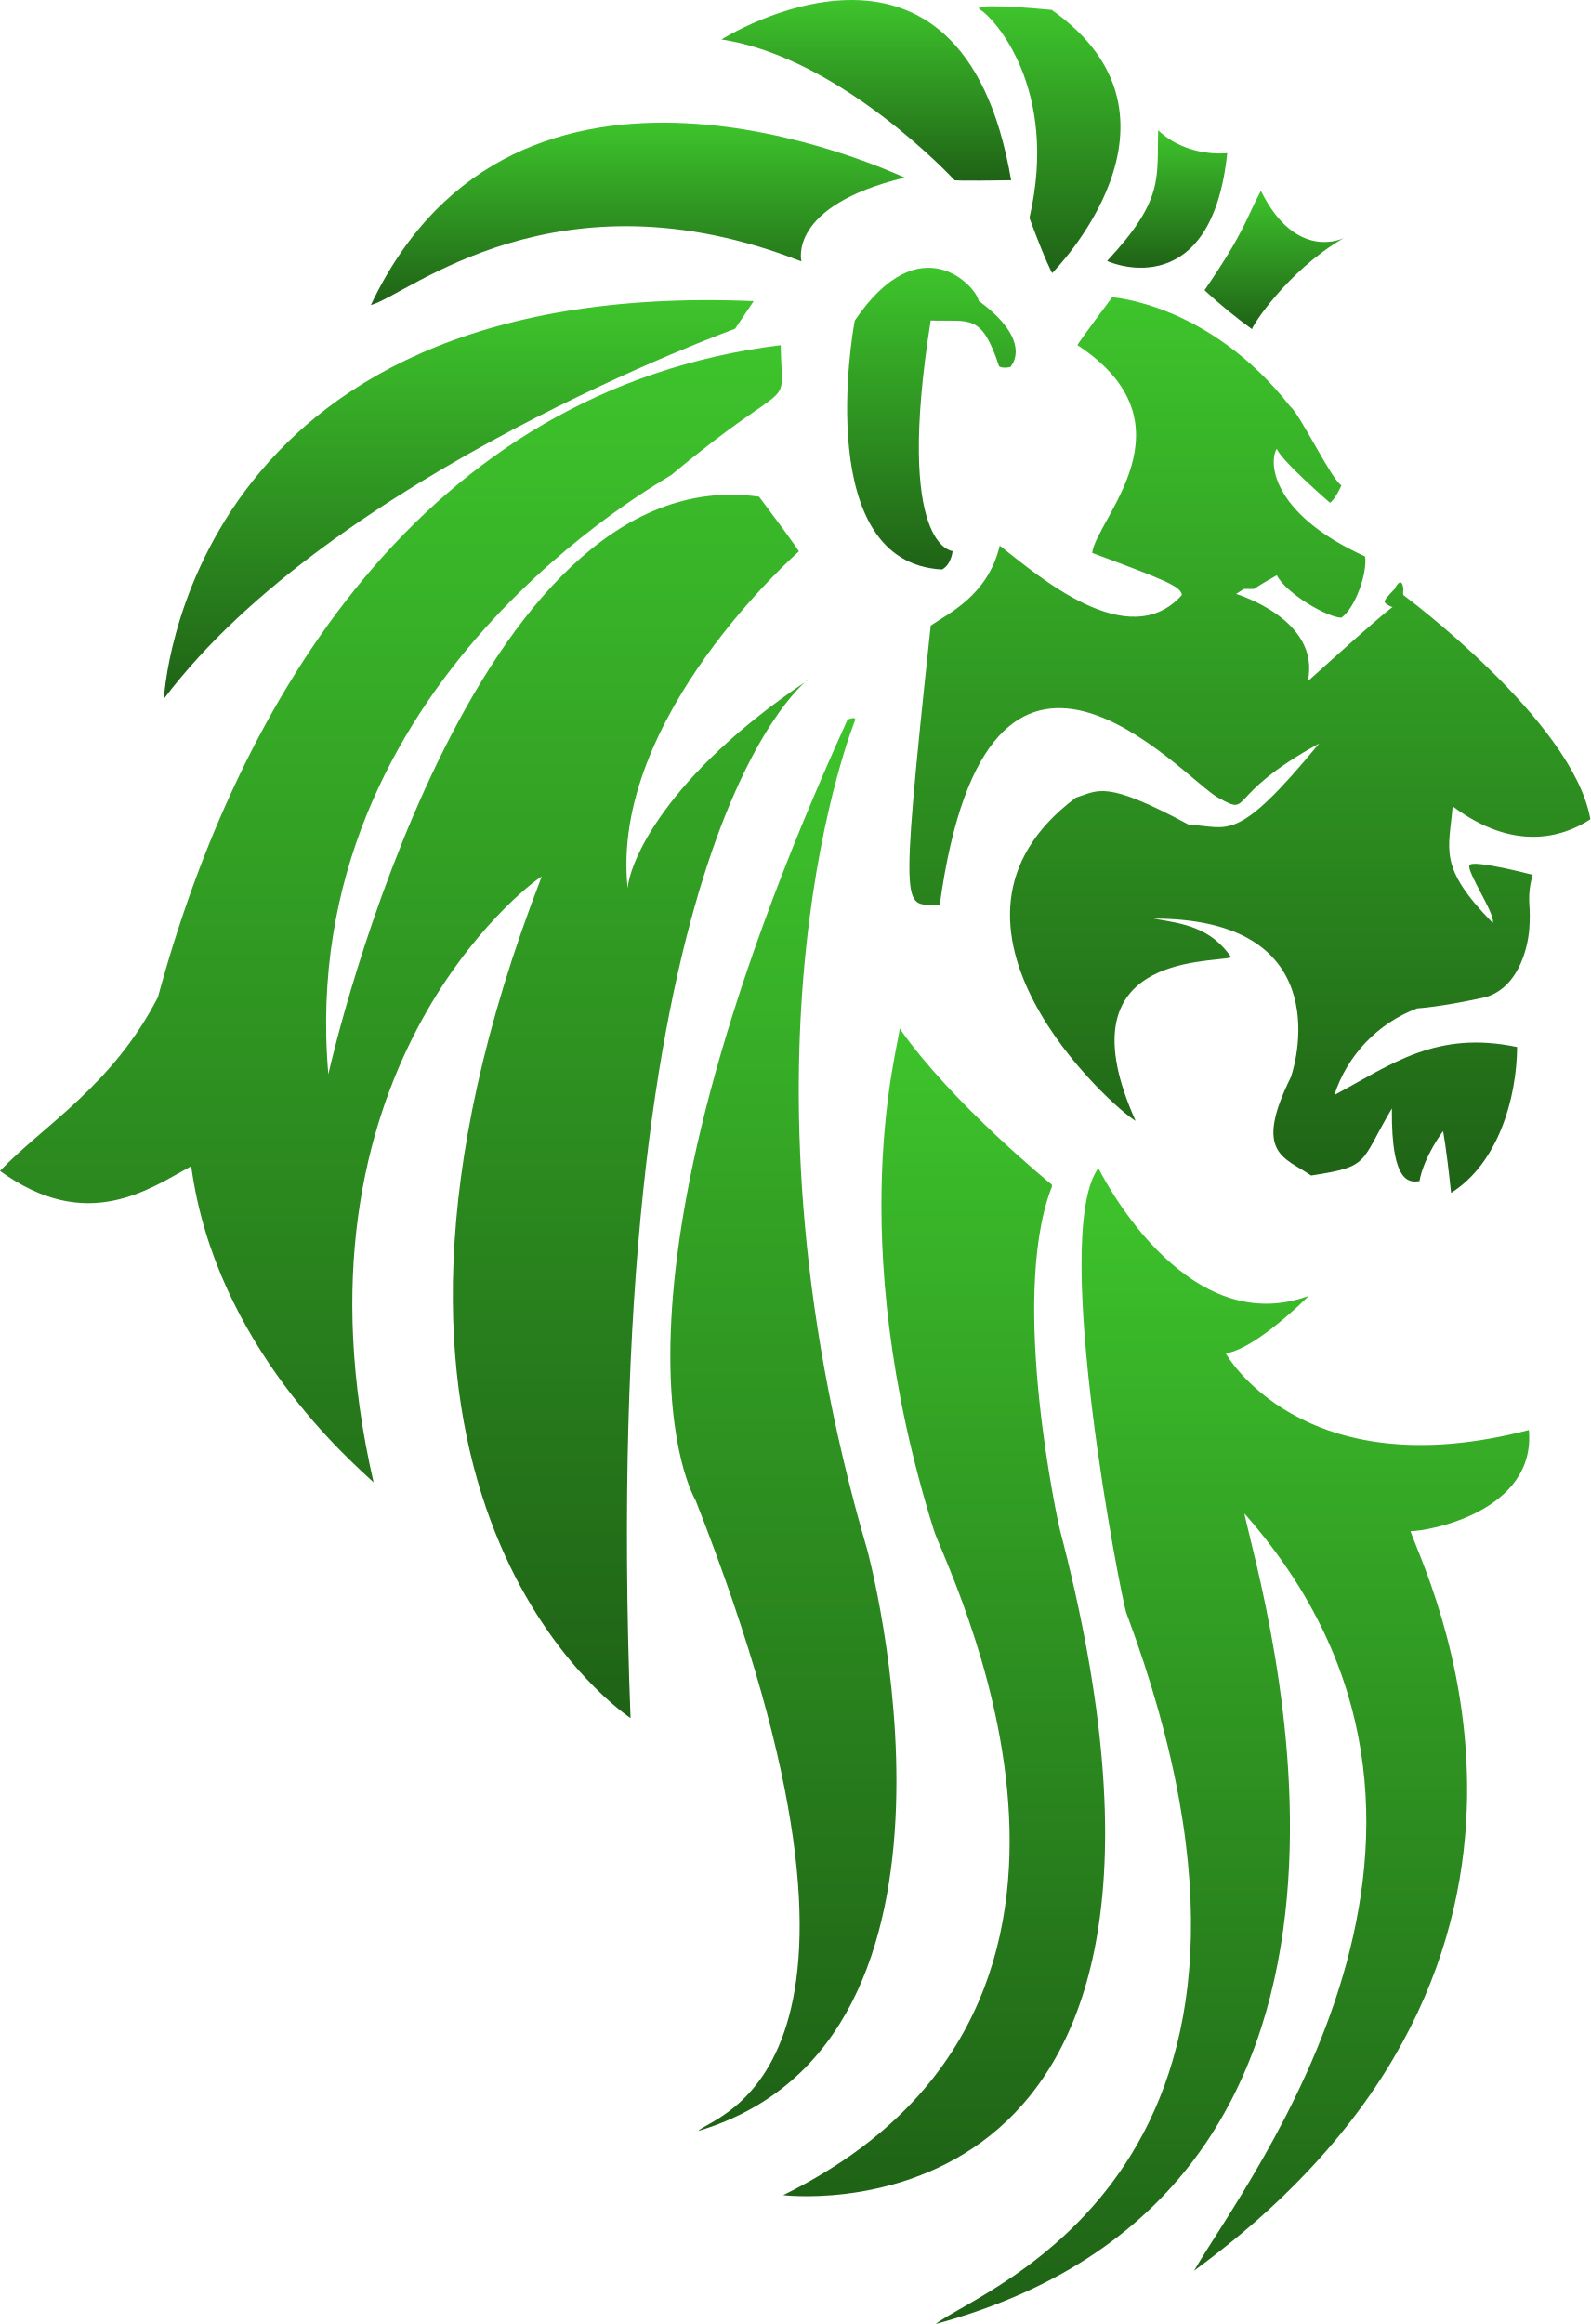
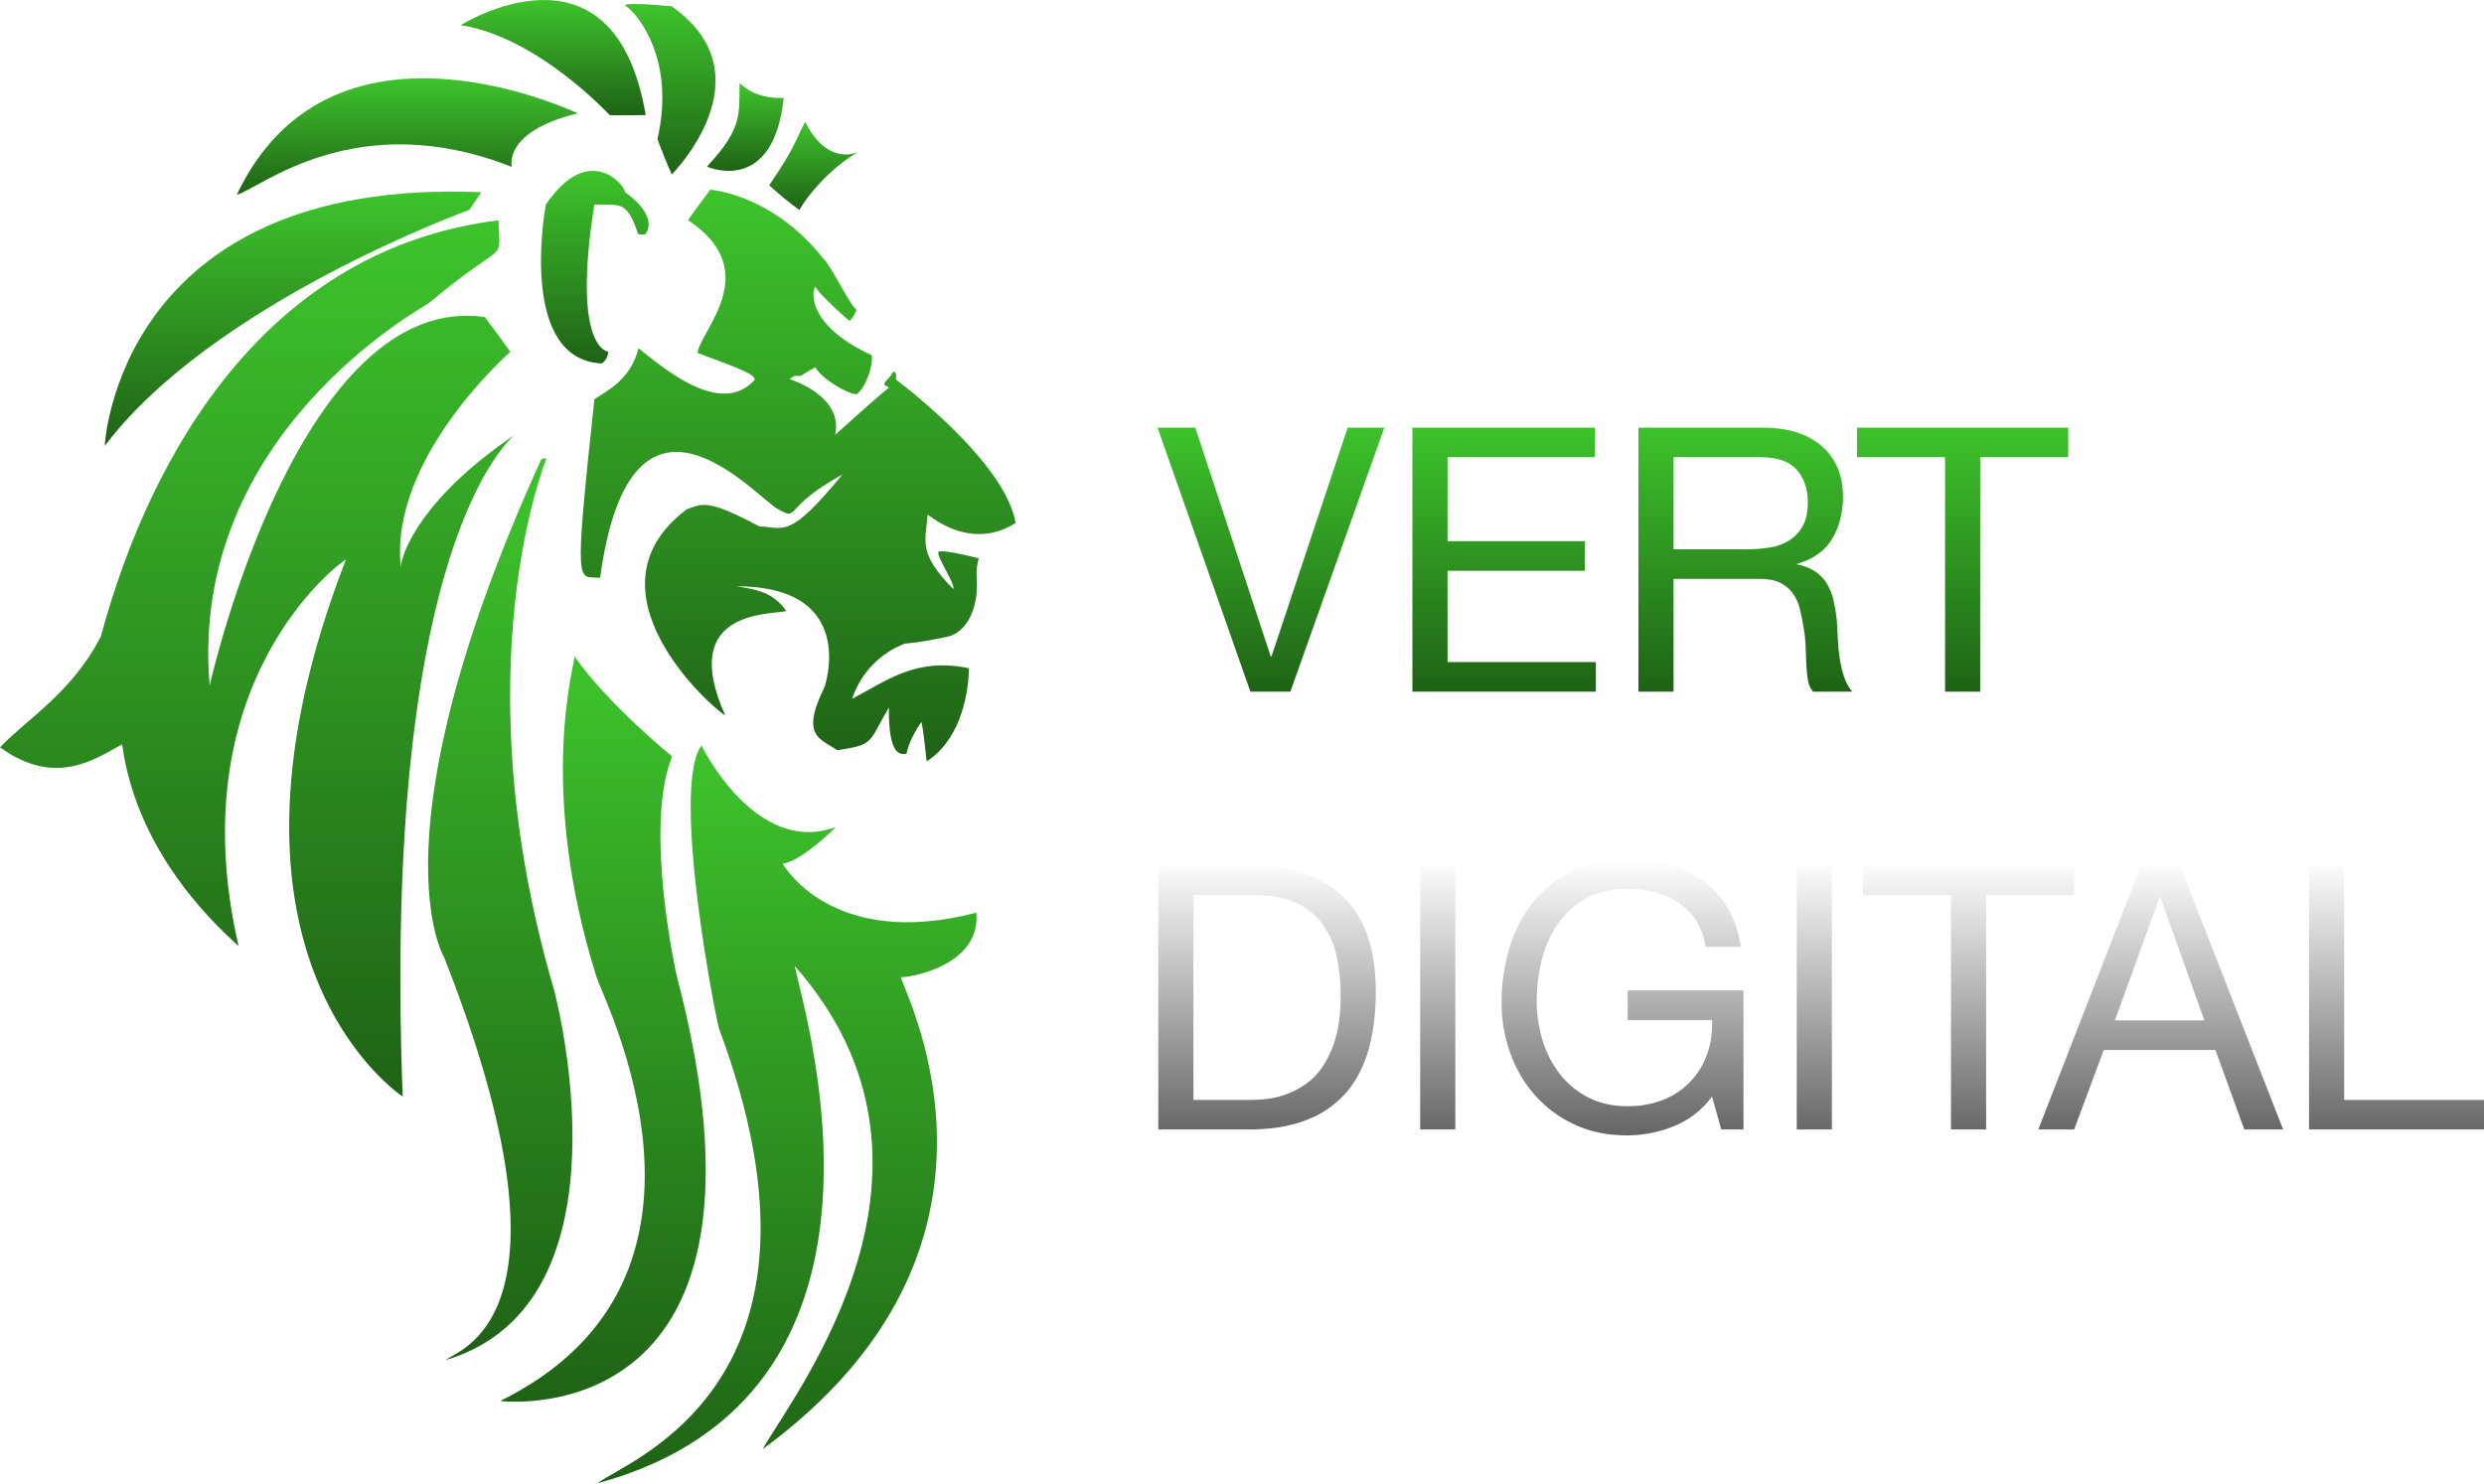
- <svg xmlns="http://www.w3.org/2000/svg" width="686.428" height="1002.775" viewBox="0 0 686.428 1002.775">
+ <svg xmlns="http://www.w3.org/2000/svg" width="1678.854" height="1002.775" viewBox="0 0 1678.854 1002.775">
  <defs>
-     <linearGradient id="linear-gradient" x1="0.5" x2="0.5" y2="1" gradientUnits="objectBoundingBox">
+     <linearGradient id="a" x1="0.5" x2="0.5" y2="1" gradientUnits="objectBoundingBox">
      <stop offset="0" stop-color="#3ec42c" />
      <stop offset="1" stop-color="#1f6216" />
    </linearGradient>
+     <linearGradient id="m" x1="0.5" x2="0.5" y2="1" gradientUnits="objectBoundingBox">
+       <stop offset="0" stop-color="#3dc32b" />
+       <stop offset="1" stop-color="#1f6216" />
+     </linearGradient>
+     <linearGradient id="n" x1="0.5" x2="0.5" y2="1" gradientUnits="objectBoundingBox">
+       <stop offset="0" stop-color="#fff" />
+       <stop offset="1" stop-color="#656565" />
+     </linearGradient>
  </defs>
-   <g id="Group_1" data-name="Group 1" transform="translate(-550.646 -71.392)">
-     <path id="Path_1" data-name="Path 1" d="M1024.679,575.305s36.518,75.347,90.961,55.2c-26.144,25.336-36.021,24.738-36.021,24.738s32.461,58.859,130.918,33.17c3.138,35.243-43.541,43.734-51.075,43.648,4.716,15.646,91.5,183.6-93.417,319.084,22.947-39.745,141.267-191.386,21.673-326.726,7.577,35.6,85.745,290.32-133.207,349.753,19.33-15.411,171.8-67.052,82.195-307.081-2.319-7.12-32.287-160.271-12.567-190.83C1024.677,575.3,1024.679,575.305,1024.679,575.305Z" fill="url(#linear-gradient)" />
-     <path id="Path_2" data-name="Path 2" d="M1004.422,582.375s-42.762-34.677-65.48-67.214c0,6.436-25.187,88.418,14.616,216,3.744,14.05,103.822,204.305-64.883,287.408,8.7,1,199.465,18.03,119.361-287.408-.485-1.85-21.761-98.067-3.874-146.452.04-.109,1-1.737.26-2.334" fill="url(#linear-gradient)" />
-     <path id="Path_3" data-name="Path 3" d="M919.8,381.916c.055.079-58.255,141.36,5.227,358.444.136.464,57.1,211.5-72.979,250.5,5.985-6.869,96.089-24.947-1.167-272.088-.151-.384-50.248-82.006,65.575-336.859C920.055,380.4,919.744,381.837,919.8,381.916Z" fill="url(#linear-gradient)" />
-     <path id="Path_4" data-name="Path 4" d="M899.855,364.294s-.057.041-.409.315c-4.1,3.146-90.786,74.51-76.65,448.108-8.981-6.06-139.805-101.5-38.33-363.127-6.028,3.388-113.256,84.858-72.575,261.435-8.887-8.485-68.159-58.632-78.717-136.437-17.481,9.418-44.7,29.537-82.528,2.036,18.459-19.421,48.485-36.654,68.17-74.989,34.4-127.227,114.257-262.212,268.8-281.318.469,30.733,7.274,10.559-47.1,55.928-3,2.5-162.932,88.572-148.151,258.669,2.218-10.245,62.084-266.824,185.926-249.187,17.4,23.191,17.17,23.6,17.17,23.6s-81.936,71.7-73.894,145.4c.824-11.288,16.016-48.28,77.158-89.434" fill="url(#linear-gradient)" />
-     <path id="Path_5" data-name="Path 5" d="M621.4,372.911s8.44-181.9,254.547-171.585c-7.286,10.771-8.046,11.925-8.046,11.925S694.416,275.994,621.4,372.911Z" fill="url(#linear-gradient)" />
-     <path id="Path_6" data-name="Path 6" d="M896.558,184.206s-6.339-23.867,44.591-36.189c-8.2-3.543-167.638-77.377-230.433,55C726.46,198.9,790.722,142.671,896.558,184.206Z" fill="url(#linear-gradient)" />
-     <path id="Path_7" data-name="Path 7" d="M862.049,88.428S965.614,22.8,987.065,149.177c-23.58.364-24.383,0-24.383,0S913.815,96.24,862.049,88.428Z" fill="url(#linear-gradient)" />
-     <path id="Path_8" data-name="Path 8" d="M1004.773,189.216s66.461-66.621-.186-113.557c-7.6-.772-36.168-3.134-30.742,0s34.115,33.69,21.125,89.787C1002.213,184.927,1004.773,189.216,1004.773,189.216Z" fill="url(#linear-gradient)" />
-     <path id="Path_9" data-name="Path 9" d="M1080.345,137.453s-17.045,2.227-29.816-9.857c-.658,20.454,2.8,29.809-22.037,56.381C1031.919,185.717,1073.651,201.368,1080.345,137.453Z" fill="url(#linear-gradient)" />
-     <path id="Path_10" data-name="Path 10" d="M1130.592,174.134s-20.542,10.39-35.729-20.429c-6.845,12.819-6.462,16.761-24.326,42.935a219.73,219.73,0,0,0,20.519,16.8C1090.514,212.9,1105.974,188.41,1130.592,174.134Z" fill="url(#linear-gradient)" />
-     <path id="Path_11" data-name="Path 11" d="M987.065,229.249s9.752-10.678-14.032-28.047c-.573-5.506-24.9-33.588-53.433,8.477-1.3,6.226-17.9,104.652,37.648,107.435,4.067-2.147,4.557-7.955,4.557-7.955s-25.051-1.187-9.456-99.48c17.035.594,21.841-3.347,29.453,19.57C982.244,230.454,987.52,230.1,987.065,229.249Z" fill="url(#linear-gradient)" />
-     <path id="Path_12" data-name="Path 12" d="M1015.7,220.318c0-.667,14.97-20.652,14.97-20.652s41.917,2.623,76.775,47c4.322,3.409,17.93,31.748,22.178,34.149-2.791,6.269-4.921,7.522-4.921,7.522s-20.962-18.083-22.958-23.29c-3.222,4.575-3.865,27.327,38.086,46.453,1.043,6.836-3.942,21.874-10.207,26.428-5.891-.03-23.885-10.407-27.879-18.318-8.334,4.675-9.761,5.889-9.761,5.889h-4.447l-3.359,2.168s36.773,11.031,30.917,37.7c35.242-31.831,36.6-31.99,36.6-31.99s-3.822-1.337-3.4-2.666,4.319-5.208,4.319-5.208,2.97-6.367,3.75,0c-.248,2.225,0,2.638,0,2.638s73.441,54.414,80.706,96.767c-11.52,7.558-32.739,14.447-59.436-5.6-1.555,18.926-6.5,26.026,17.279,50.283,1.6-3.115-11.523-22.337-10.01-24.908s27.276,4.186,27.276,4.186a36.405,36.405,0,0,0-1.473,12.222,71.35,71.35,0,0,1,0,11.155s-1.245,23.793-18.525,29.325c-19.652,4.387-29.849,4.915-29.849,4.915a59.76,59.76,0,0,0-35.771,37.4c24.73-13.223,43.808-28.026,78.9-20.725-.2,22.078-8.057,50.065-28.5,62.948-2.156-20.535-3.482-26.637-3.482-26.637s-8.216,10.851-10.178,21.569c-3.321.245-12.272,2.914-11.889-31.372-14,23.68-9.209,25.04-34.872,28.941-11.269-7.835-25.165-9.232-8.745-42.432,3.3-9.432,17.763-68.535-59.372-68.424,12.97,2.13,24.707,3.752,33.677,16.742-10.012,2.655-73.668-1.524-41.312,70.522-9.327-5.156-98.733-84.837-25.795-139.452,9.839-3.046,12.451-7.875,48.855,11.737,17.26.623,19.926,8.894,56.169-35.1-41.757,22.894-28.375,31.735-43.641,23.367s-99.274-106.4-120.15,46.487c-15.128-1.769-18.044,11.919-3.869-120.708,7.551-5.3,24.636-12.886,29.8-34.514,16.169,12.633,55.463,47.144,78.6,21.31-.385-3.775-7.2-6.427-38.707-18.18C1023.814,295.182,1067.581,254.47,1015.7,220.318Z" fill="url(#linear-gradient)" />
+   <g transform="translate(-120.646 -38.392)">
+     <g transform="translate(-430 -33)">
+       <path d="M1024.679,575.305s36.518,75.347,90.961,55.2c-26.144,25.336-36.021,24.738-36.021,24.738s32.461,58.859,130.918,33.17c3.138,35.243-43.541,43.734-51.075,43.648,4.716,15.646,91.5,183.6-93.417,319.084,22.947-39.745,141.267-191.386,21.673-326.726,7.577,35.6,85.745,290.32-133.207,349.753,19.33-15.411,171.8-67.052,82.195-307.081-2.319-7.12-32.287-160.271-12.567-190.83C1024.677,575.3,1024.679,575.305,1024.679,575.305Z" fill="url(#a)" />
+       <path d="M1004.422,582.375s-42.762-34.677-65.48-67.214c0,6.436-25.187,88.418,14.616,216,3.744,14.05,103.822,204.305-64.883,287.408,8.7,1,199.465,18.03,119.361-287.408-.485-1.85-21.761-98.067-3.874-146.452.04-.109,1-1.737.26-2.334" fill="url(#a)" />
+       <path d="M919.8,381.916c.055.079-58.255,141.36,5.227,358.444.136.464,57.1,211.5-72.979,250.5,5.985-6.869,96.089-24.947-1.167-272.088-.151-.384-50.248-82.006,65.575-336.859C920.055,380.4,919.744,381.837,919.8,381.916Z" fill="url(#a)" />
+       <path d="M899.855,364.294s-.057.041-.409.315c-4.1,3.146-90.786,74.51-76.65,448.108-8.981-6.06-139.805-101.5-38.33-363.127-6.028,3.388-113.256,84.858-72.575,261.435-8.887-8.485-68.159-58.632-78.717-136.437-17.481,9.418-44.7,29.537-82.528,2.036,18.459-19.421,48.485-36.654,68.17-74.989,34.4-127.227,114.257-262.212,268.8-281.318.469,30.733,7.274,10.559-47.1,55.928-3,2.5-162.932,88.572-148.151,258.669,2.218-10.245,62.084-266.824,185.926-249.187,17.4,23.191,17.17,23.6,17.17,23.6s-81.936,71.7-73.894,145.4c.824-11.288,16.016-48.28,77.158-89.434" fill="url(#a)" />
+       <path d="M621.4,372.911s8.44-181.9,254.547-171.585c-7.286,10.771-8.046,11.925-8.046,11.925S694.416,275.994,621.4,372.911Z" fill="url(#a)" />
+       <path d="M896.558,184.206s-6.339-23.867,44.591-36.189c-8.2-3.543-167.638-77.377-230.433,55C726.46,198.9,790.722,142.671,896.558,184.206Z" fill="url(#a)" />
+       <path d="M862.049,88.428S965.614,22.8,987.065,149.177c-23.58.364-24.383,0-24.383,0S913.815,96.24,862.049,88.428Z" fill="url(#a)" />
+       <path d="M1004.773,189.216s66.461-66.621-.186-113.557c-7.6-.772-36.168-3.134-30.742,0s34.115,33.69,21.125,89.787C1002.213,184.927,1004.773,189.216,1004.773,189.216Z" fill="url(#a)" />
+       <path d="M1080.345,137.453s-17.045,2.227-29.816-9.857c-.658,20.454,2.8,29.809-22.037,56.381C1031.919,185.717,1073.651,201.368,1080.345,137.453Z" fill="url(#a)" />
+       <path d="M1130.592,174.134s-20.542,10.39-35.729-20.429c-6.845,12.819-6.462,16.761-24.326,42.935a219.73,219.73,0,0,0,20.519,16.8C1090.514,212.9,1105.974,188.41,1130.592,174.134Z" fill="url(#a)" />
+       <path d="M987.065,229.249s9.752-10.678-14.032-28.047c-.573-5.506-24.9-33.588-53.433,8.477-1.3,6.226-17.9,104.652,37.648,107.435,4.067-2.147,4.557-7.955,4.557-7.955s-25.051-1.187-9.456-99.48c17.035.594,21.841-3.347,29.453,19.57C982.244,230.454,987.52,230.1,987.065,229.249Z" fill="url(#a)" />
+       <path d="M1015.7,220.318c0-.667,14.97-20.652,14.97-20.652s41.917,2.623,76.775,47c4.322,3.409,17.93,31.748,22.178,34.149-2.791,6.269-4.921,7.522-4.921,7.522s-20.962-18.083-22.958-23.29c-3.222,4.575-3.865,27.327,38.086,46.453,1.043,6.836-3.942,21.874-10.207,26.428-5.891-.03-23.885-10.407-27.879-18.318-8.334,4.675-9.761,5.889-9.761,5.889h-4.447l-3.359,2.168s36.773,11.031,30.917,37.7c35.242-31.831,36.6-31.99,36.6-31.99s-3.822-1.337-3.4-2.666,4.319-5.208,4.319-5.208,2.97-6.367,3.75,0c-.248,2.225,0,2.638,0,2.638s73.441,54.414,80.706,96.767c-11.52,7.558-32.739,14.447-59.436-5.6-1.555,18.926-6.5,26.026,17.279,50.283,1.6-3.115-11.523-22.337-10.01-24.908s27.276,4.186,27.276,4.186a36.405,36.405,0,0,0-1.473,12.222,71.35,71.35,0,0,1,0,11.155s-1.245,23.793-18.525,29.325c-19.652,4.387-29.849,4.915-29.849,4.915a59.76,59.76,0,0,0-35.771,37.4c24.73-13.223,43.808-28.026,78.9-20.725-.2,22.078-8.057,50.065-28.5,62.948-2.156-20.535-3.482-26.637-3.482-26.637s-8.216,10.851-10.178,21.569c-3.321.245-12.272,2.914-11.889-31.372-14,23.68-9.209,25.04-34.872,28.941-11.269-7.835-25.165-9.232-8.745-42.432,3.3-9.432,17.763-68.535-59.372-68.424,12.97,2.13,24.707,3.752,33.677,16.742-10.012,2.655-73.668-1.524-41.312,70.522-9.327-5.156-98.733-84.837-25.795-139.452,9.839-3.046,12.451-7.875,48.855,11.737,17.26.623,19.926,8.894,56.169-35.1-41.757,22.894-28.375,31.735-43.641,23.367s-99.274-106.4-120.15,46.487c-15.128-1.769-18.044,11.919-3.869-120.708,7.551-5.3,24.636-12.886,29.8-34.514,16.169,12.633,55.463,47.144,78.6,21.31-.385-3.775-7.2-6.427-38.707-18.18C1023.814,295.182,1067.581,254.47,1015.7,220.318Z" fill="url(#a)" />
+     </g>
+     <path d="M89.75,0l63.5-178.5H128.5L77-23.75h-.5L25.5-178.5H0L62.75,0Zm82.5-178.5V0h124V-20H196V-81.75h92.75v-20H196V-158.5h99.5v-20Zm152.75,0V0h23.75V-76.25h58q8.75,0,14,2.625a23.438,23.438,0,0,1,8.5,7A29.02,29.02,0,0,1,434-56.375Q435.5-50.5,436.5-44A87.134,87.134,0,0,1,438-30.75q.25,6.75.5,12.625A77.037,77.037,0,0,0,439.625-7.5,14.906,14.906,0,0,0,443,0h26.5a30.513,30.513,0,0,1-5.625-10.375A81.314,81.314,0,0,1,461-22.75,115.083,115.083,0,0,1,459.75-36q-.25-6.75-.75-13.25a114.9,114.9,0,0,0-2.125-12.5,37.939,37.939,0,0,0-4.25-10.875A27.4,27.4,0,0,0,444.875-81a31.8,31.8,0,0,0-12.625-5v-.5q16.25-4.5,23.625-16.75t7.375-28.5q0-21.75-14.375-34.25T409-178.5Zm73.25,82.25h-49.5V-158.5h59q16.75,0,24.25,8.5t7.5,22q0,9.75-3.375,15.875a26.7,26.7,0,0,1-9,9.75A34.365,34.365,0,0,1,414-97.5,95.734,95.734,0,0,1,398.25-96.25Zm134-62.25V0H556V-158.5h59.5v-20H472.75v20Z" transform="translate(903 506)" fill="url(#m)" />
+     <path d="M43.25-20V-158.5h40q16.5,0,27.75,4.625a45.024,45.024,0,0,1,18.375,13.5,54.882,54.882,0,0,1,10.25,21.5A119.487,119.487,0,0,1,142.75-90.25q0,16.5-3.375,28.125A68.5,68.5,0,0,1,130.75-42.75,45.125,45.125,0,0,1,118.875-30.5,58.272,58.272,0,0,1,105.5-23.625a56.092,56.092,0,0,1-12.75,3,99.613,99.613,0,0,1-10,.625ZM19.5-178.5V0H80.75Q103,0,119.25-6.25A67.177,67.177,0,0,0,146-24.375q10.5-11.875,15.5-29.25t5-39.875q0-43-22.25-64t-63.5-21Zm177,0V0h23.75V-178.5ZM393.75-22.25,400,0h15V-94H336.75v20h57a60.692,60.692,0,0,1-3.25,22.875,52.067,52.067,0,0,1-11.125,18.5A51.911,51.911,0,0,1,361.25-20.25a63.656,63.656,0,0,1-24.75,4.5q-15,0-26.375-5.875A57.591,57.591,0,0,1,291-37.375a70.186,70.186,0,0,1-11.75-22.75,90.058,90.058,0,0,1-4-26.875,111.588,111.588,0,0,1,3.5-27.875,74.7,74.7,0,0,1,10.875-24.25,56.093,56.093,0,0,1,19-17.125q11.625-6.5,27.875-6.5a72.751,72.751,0,0,1,18.875,2.375,51.933,51.933,0,0,1,15.875,7.125A41.832,41.832,0,0,1,383-141.125a46.705,46.705,0,0,1,6.5,17.625h23.75q-2.5-15.75-9.375-26.875a63.067,63.067,0,0,0-17-18.375,69.273,69.273,0,0,0-23-10.625A107.592,107.592,0,0,0,336.5-182.75q-21.25,0-37.125,7.875a77.744,77.744,0,0,0-26.5,21.125,91.386,91.386,0,0,0-16,30.875A126.577,126.577,0,0,0,251.5-85.75,100.433,100.433,0,0,0,257.25-52,86.967,86.967,0,0,0,274-23.25,80.794,80.794,0,0,0,300.75-3.375Q316.5,4,336.5,4a84.427,84.427,0,0,0,31.25-6.125A59.346,59.346,0,0,0,393.75-22.25ZM451-178.5V0h23.75V-178.5Zm104.25,20V0H579V-158.5h59.5v-20H495.75v20ZM666-73.75,696.25-157h.5L726.5-73.75ZM683.75-178.5,614.25,0H638.5l20-53.75H734L753.5,0h26.25L710-178.5Zm113.5,0V0H915.5V-20H821V-178.5Z" transform="translate(884 802)" fill="url(#n)" />
  </g>
</svg>
